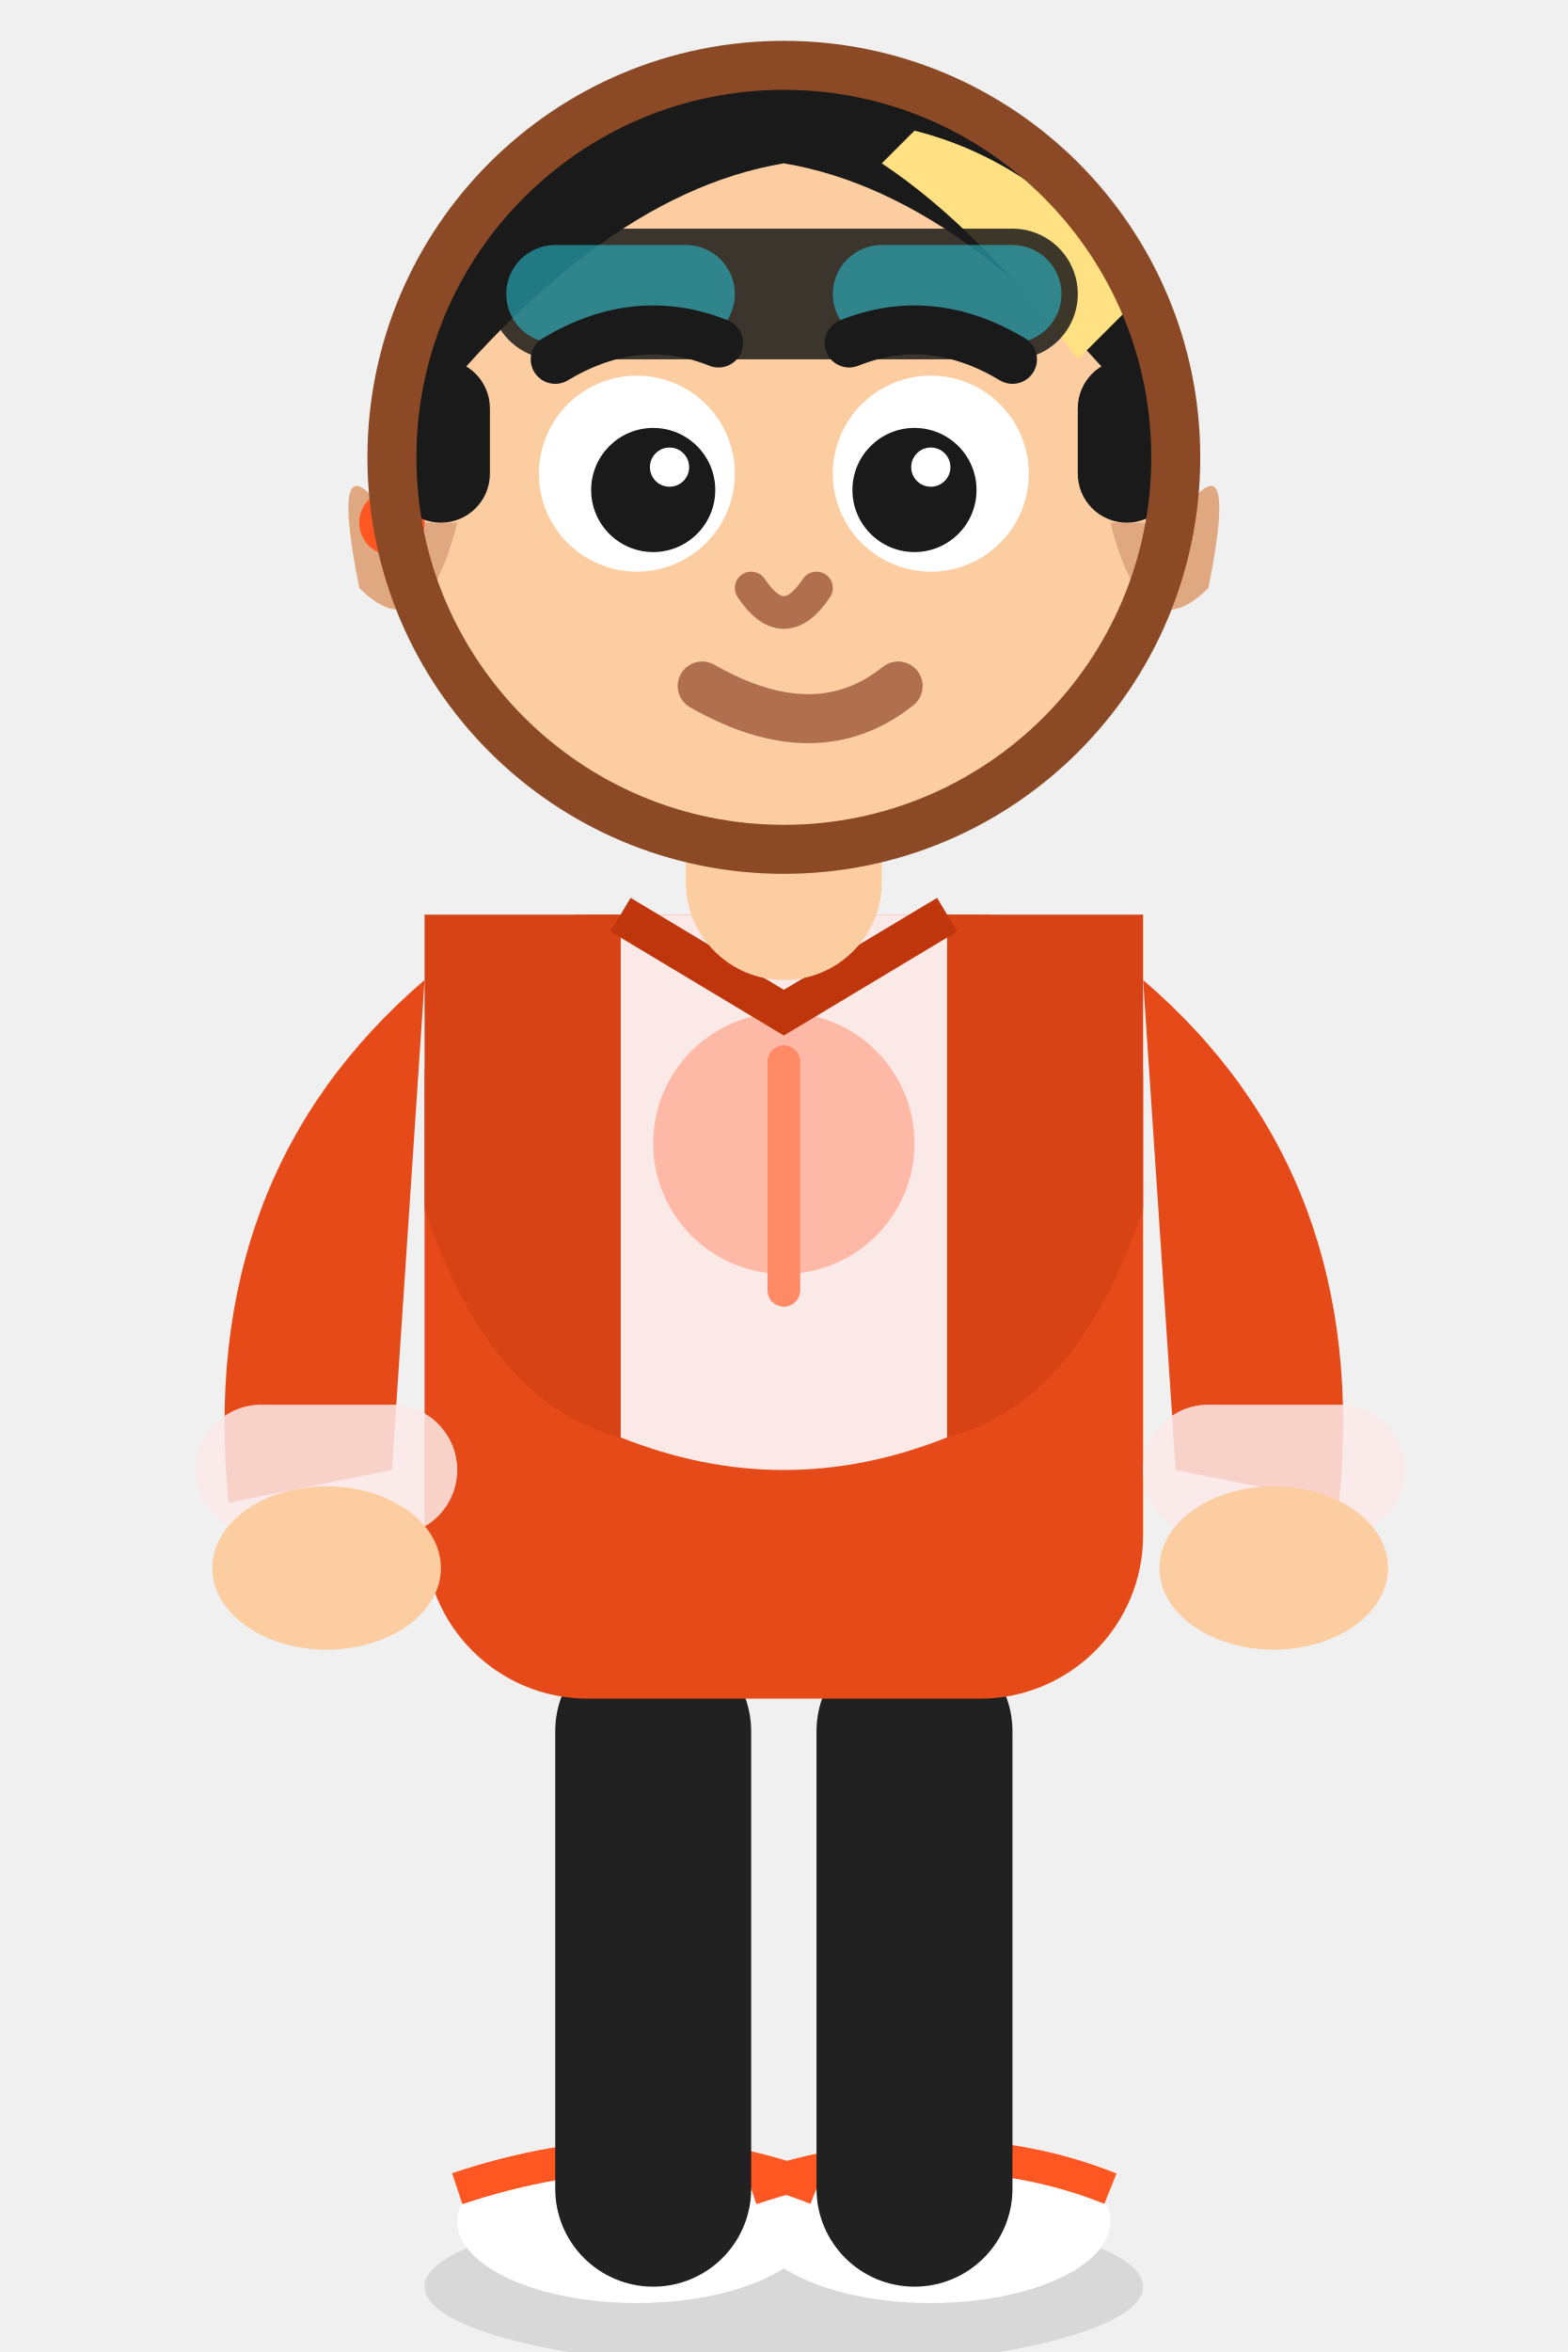
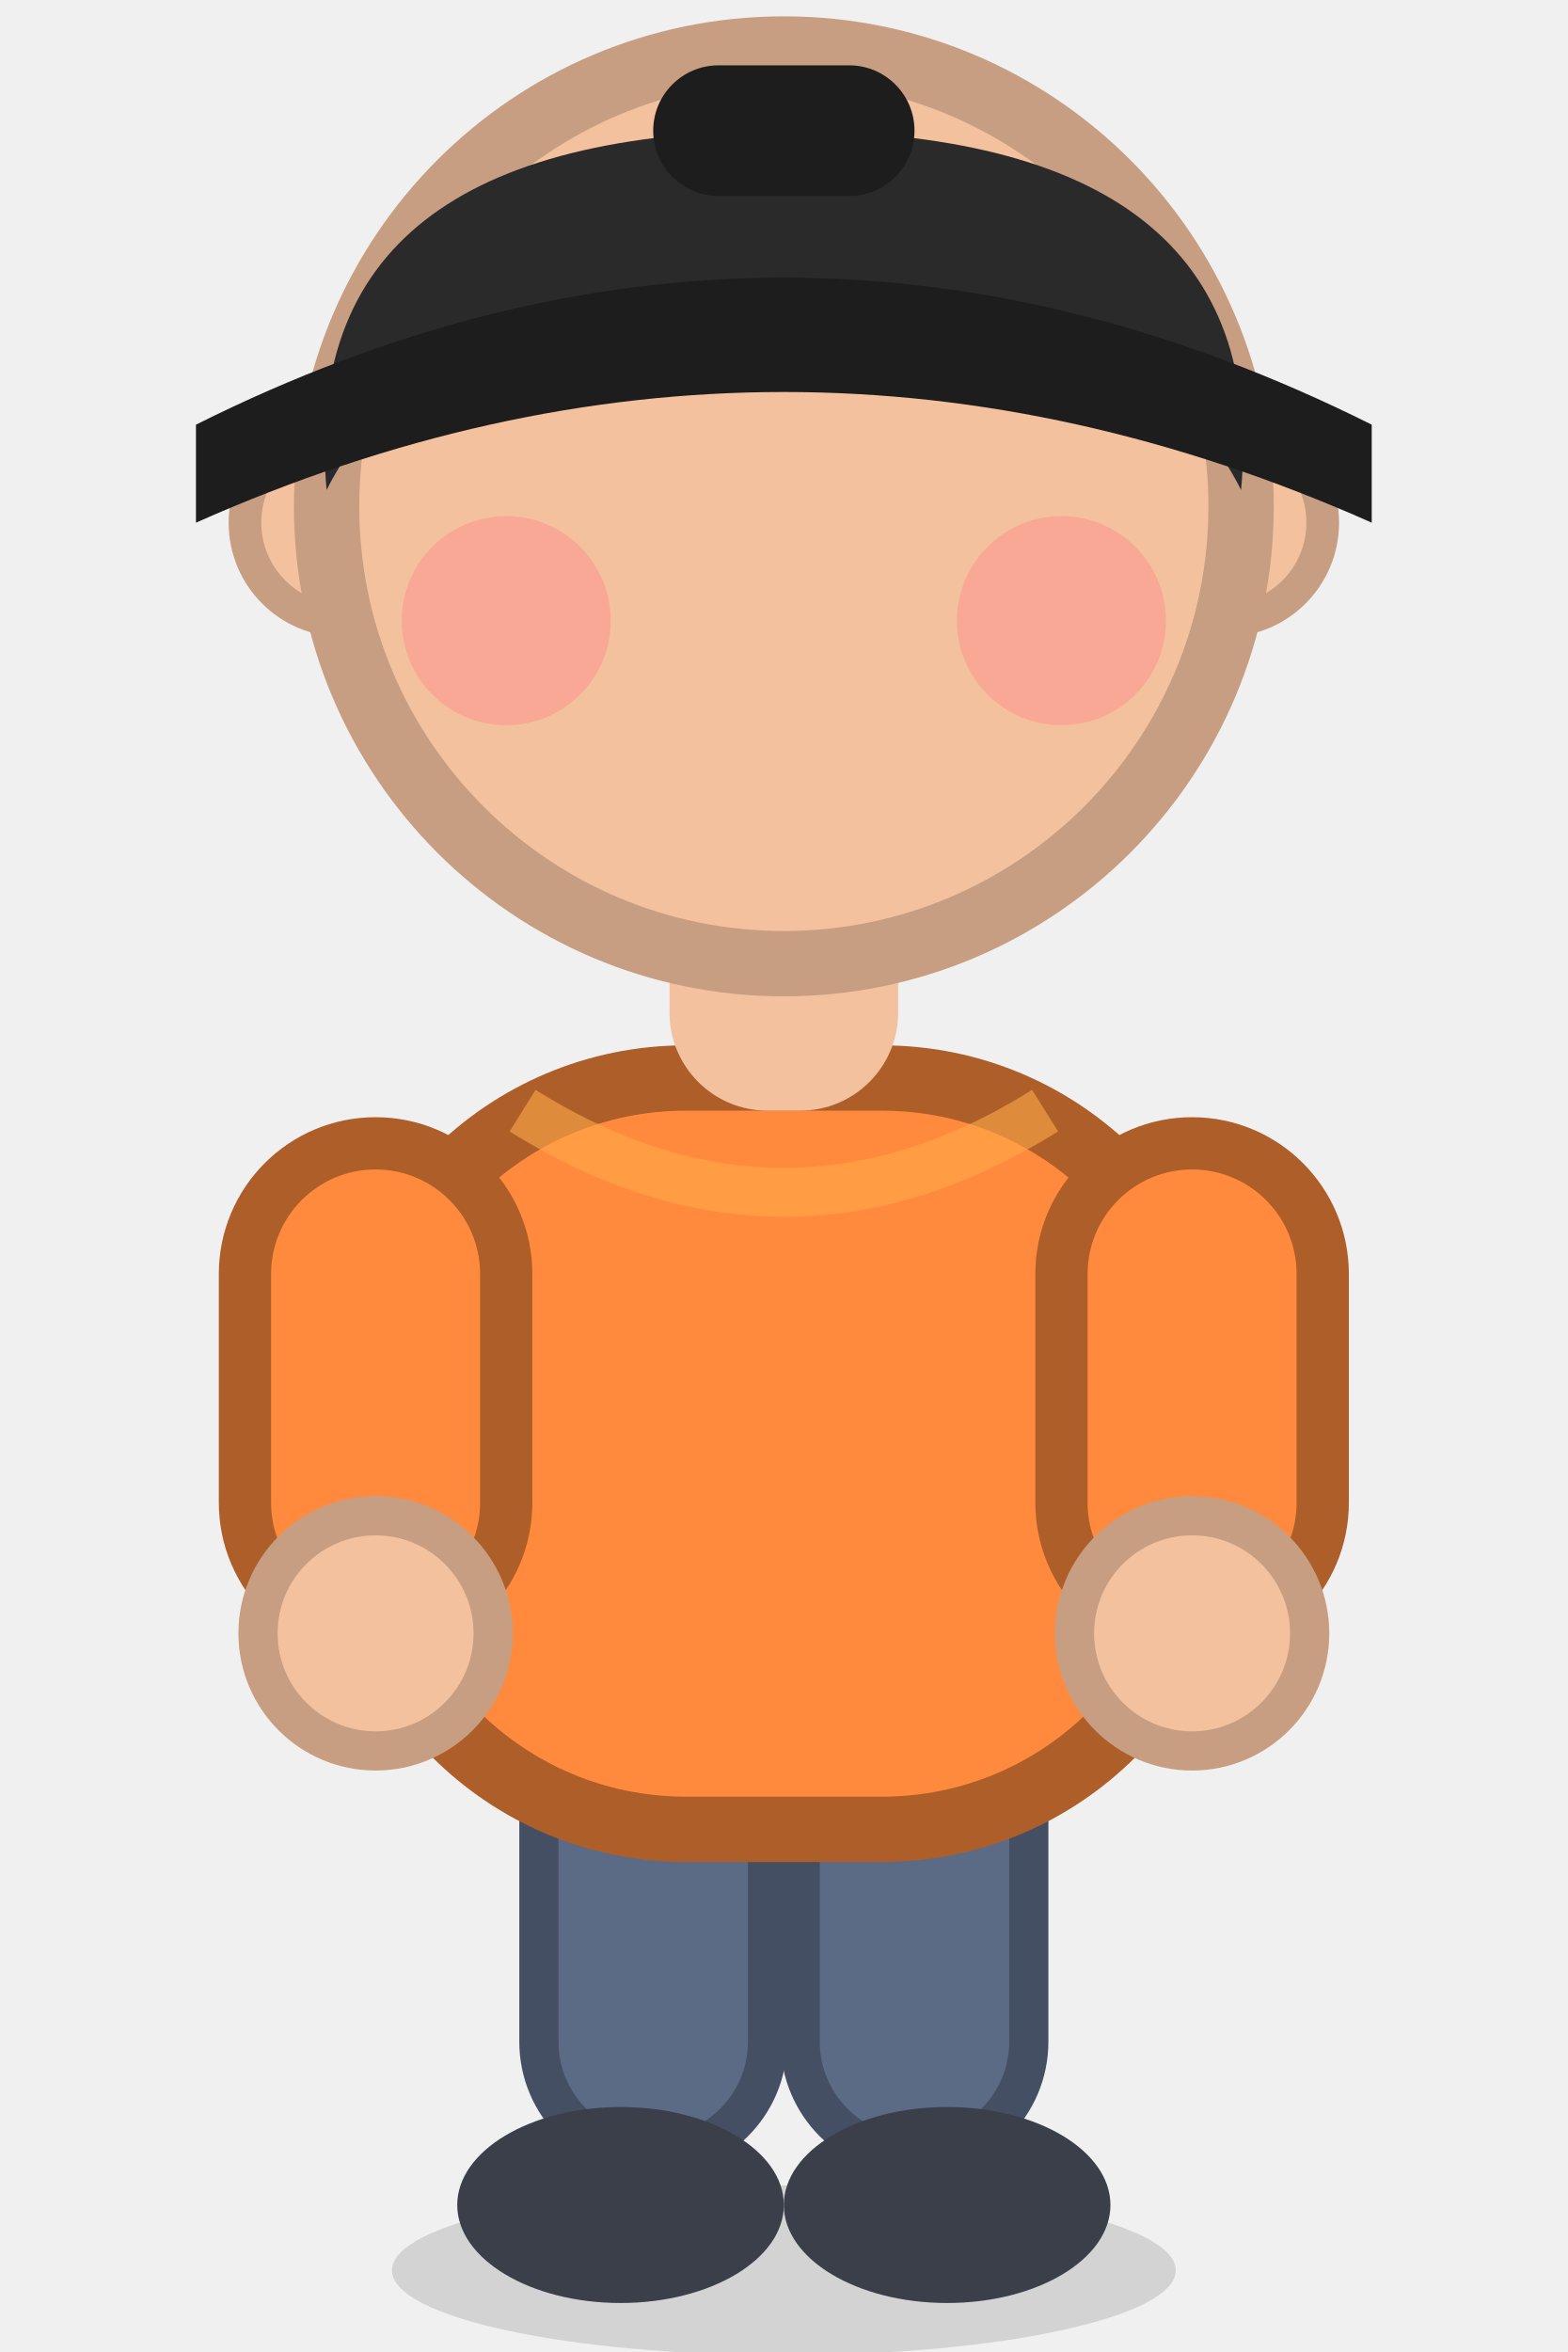
<svg xmlns="http://www.w3.org/2000/svg" viewBox="0 0 48 72">
-   <ellipse cx="24" cy="70" rx="11" ry="2.5" fill="#0000001A" />
-   <ellipse cx="19.5" cy="68" rx="5.5" ry="2.5" fill="#FFFFFF" />
-   <ellipse cx="28.5" cy="68" rx="5.5" ry="2.5" fill="#FFFFFF" />
-   <path d="M14 67 Q20 65 25 67" fill="none" stroke="#FF5722" stroke-width="1" />
-   <path d="M23 67 Q29 65 34 67" fill="none" stroke="#FF5722" stroke-width="1" />
-   <rect x="17" y="50" width="6" height="20" rx="3" fill="#212121" />
-   <rect x="25" y="50" width="6" height="20" rx="3" fill="#212121" />
-   <rect x="13" y="28" width="22" height="24" rx="5" fill="#E64A19" />
-   <path d="M19 28 L29 28 L29 44 Q24 46 19 44 Z" fill="#FBE9E7" />
-   <circle cx="24" cy="35" r="4" fill="#FF8A65" opacity="0.5" />
-   <path d="M13 28 L19 28 L19 44 Q15 43 13 37 Z" fill="#D84315" />
-   <path d="M35 28 L29 28 L29 44 Q33 43 35 37 Z" fill="#D84315" />
-   <path d="M19 28 L24 31 L29 28" fill="none" stroke="#BF360C" stroke-width="1.2" />
-   <rect x="23.5" y="32" width="1" height="8" rx="0.5" fill="#FF8A65" />
-   <path d="M13 30 Q6 36 7 46 L12 45 L13 30 Z" fill="#E64A19" />
-   <rect x="6" y="43" width="8" height="4" rx="2" fill="#FBE9E7" opacity="0.85" />
-   <ellipse cx="10" cy="48" rx="3.5" ry="2.5" fill="#FBCDA0" />
-   <path d="M35 30 Q42 36 41 46 L36 45 L35 30 Z" fill="#E64A19" />
-   <rect x="35" y="43" width="8" height="4" rx="2" fill="#FBE9E7" opacity="0.85" />
-   <ellipse cx="39" cy="48" rx="3.5" ry="2.5" fill="#FBCDA0" />
-   <rect x="21" y="22" width="6" height="8" rx="3" fill="#FBCDA0" />
-   <circle cx="24" cy="14" r="12" fill="#FBCDA0" />
-   <path d="M12 16 Q10 13 11 18 Q13 20 14 16 Z" fill="#E0A880" />
-   <path d="M36 16 Q38 13 37 18 Q35 20 34 16 Z" fill="#E0A880" />
-   <circle cx="12" cy="16" r="1" fill="#FF5722" />
-   <path d="M12 11 Q14 3 24 2 Q34 3 36 11 L36 14 Q30 6 24 5 Q18 6 12 14 Z" fill="#1A1A1A" />
-   <rect x="12" y="11" width="3" height="5" rx="1.5" fill="#1A1A1A" />
-   <rect x="33" y="11" width="3" height="5" rx="1.5" fill="#1A1A1A" />
-   <path d="M28 4 Q32 5 35 9 L33 11 Q30 7 27 5 Z" fill="#FFE082" />
-   <rect x="15" y="7" width="18" height="4" rx="2" fill="#1A1A1A" opacity="0.85" />
-   <rect x="15.5" y="7.5" width="7" height="3" rx="1.5" fill="#26C6DA" opacity="0.55" />
-   <rect x="25.5" y="7.5" width="7" height="3" rx="1.5" fill="#26C6DA" opacity="0.55" />
-   <circle cx="19.5" cy="14.5" r="3" fill="white" />
-   <circle cx="20" cy="15" r="1.9" fill="#1A1A1A" />
-   <circle cx="20.5" cy="14.3" r="0.6" fill="white" />
-   <circle cx="28.5" cy="14.5" r="3" fill="white" />
-   <circle cx="28" cy="15" r="1.9" fill="#1A1A1A" />
-   <circle cx="28.5" cy="14.3" r="0.6" fill="white" />
-   <path d="M17 11 Q19.5 9.5 22 10.5" stroke="#1A1A1A" stroke-width="1.5" fill="none" stroke-linecap="round" />
-   <path d="M26 10.5 Q28.5 9.5 31 11" stroke="#1A1A1A" stroke-width="1.5" fill="none" stroke-linecap="round" />
-   <path d="M23 18 Q24 19.5 25 18" stroke="#B07050" stroke-width="1" fill="none" stroke-linecap="round" />
-   <path d="M21.5 21 Q25 23 27.5 21" stroke="#B07050" stroke-width="1.5" fill="none" stroke-linecap="round" />
-   <circle cx="24" cy="14" r="12" fill="none" stroke="#8B4A25" stroke-width="1.5" />
+   <ellipse cx="24" cy="69.5" rx="12" ry="2.6" fill="#0000001f" />
+   <rect x="16.5" y="50" width="7" height="16" rx="3.5" fill="#5B6B86" stroke="#454f63" stroke-width="1.2" />
+   <rect x="24.5" y="50" width="7" height="16" rx="3.5" fill="#5B6B86" stroke="#454f63" stroke-width="1.2" />
+   <ellipse cx="19" cy="67.5" rx="5" ry="3" fill="#3a3f4a" />
+   <ellipse cx="29" cy="67.5" rx="5" ry="3" fill="#3a3f4a" />
+   <rect x="11" y="33" width="26" height="23" rx="10" fill="#ff8a3d" stroke="#ad5e29" stroke-width="2" />
+   <path d="M16 34 Q24 39 32 34" fill="none" stroke="#ffa84a" stroke-width="1.5" opacity="0.6" />
+   <rect x="7.5" y="35" width="8" height="15" rx="4" fill="#ff8a3d" stroke="#ad5e29" stroke-width="1.6" />
+   <rect x="32.5" y="35" width="8" height="15" rx="4" fill="#ff8a3d" stroke="#ad5e29" stroke-width="1.6" />
+   <circle cx="11.5" cy="50" r="3.6" fill="#f3c19e" stroke="#c79e82" stroke-width="1.2" />
+   <circle cx="36.5" cy="50" r="3.6" fill="#f3c19e" stroke="#c79e82" stroke-width="1.2" />
+   <rect x="20.5" y="27" width="7" height="7" rx="3" fill="#f3c19e" />
+   <circle cx="10.5" cy="16" r="3" fill="#f3c19e" stroke="#c79e82" stroke-width="1" />
+   <circle cx="37.5" cy="16" r="3" fill="#f3c19e" stroke="#c79e82" stroke-width="1" />
+   <circle cx="24" cy="15.5" r="14" fill="#f3c19e" stroke="#c79e82" stroke-width="2" />
+   <path d="M10 15 Q9 4 24 4 Q39 4 38 15 Q35 9 24 9 Q13 9 10 15 Z" fill="#2a2a2a" />
+   <path d="M6 13 Q24 4 42 13 L42 16 Q24 8 6 16 Z" fill="#1d1d1d" />
+   <rect x="20" y="2" width="8" height="4" rx="2" fill="#1d1d1d" />
+   <circle cx="15.5" cy="19" r="3.2" fill="#FF8A8A" opacity="0.45" />
+   <circle cx="32.5" cy="19" r="3.2" fill="#FF8A8A" opacity="0.45" />
</svg>
